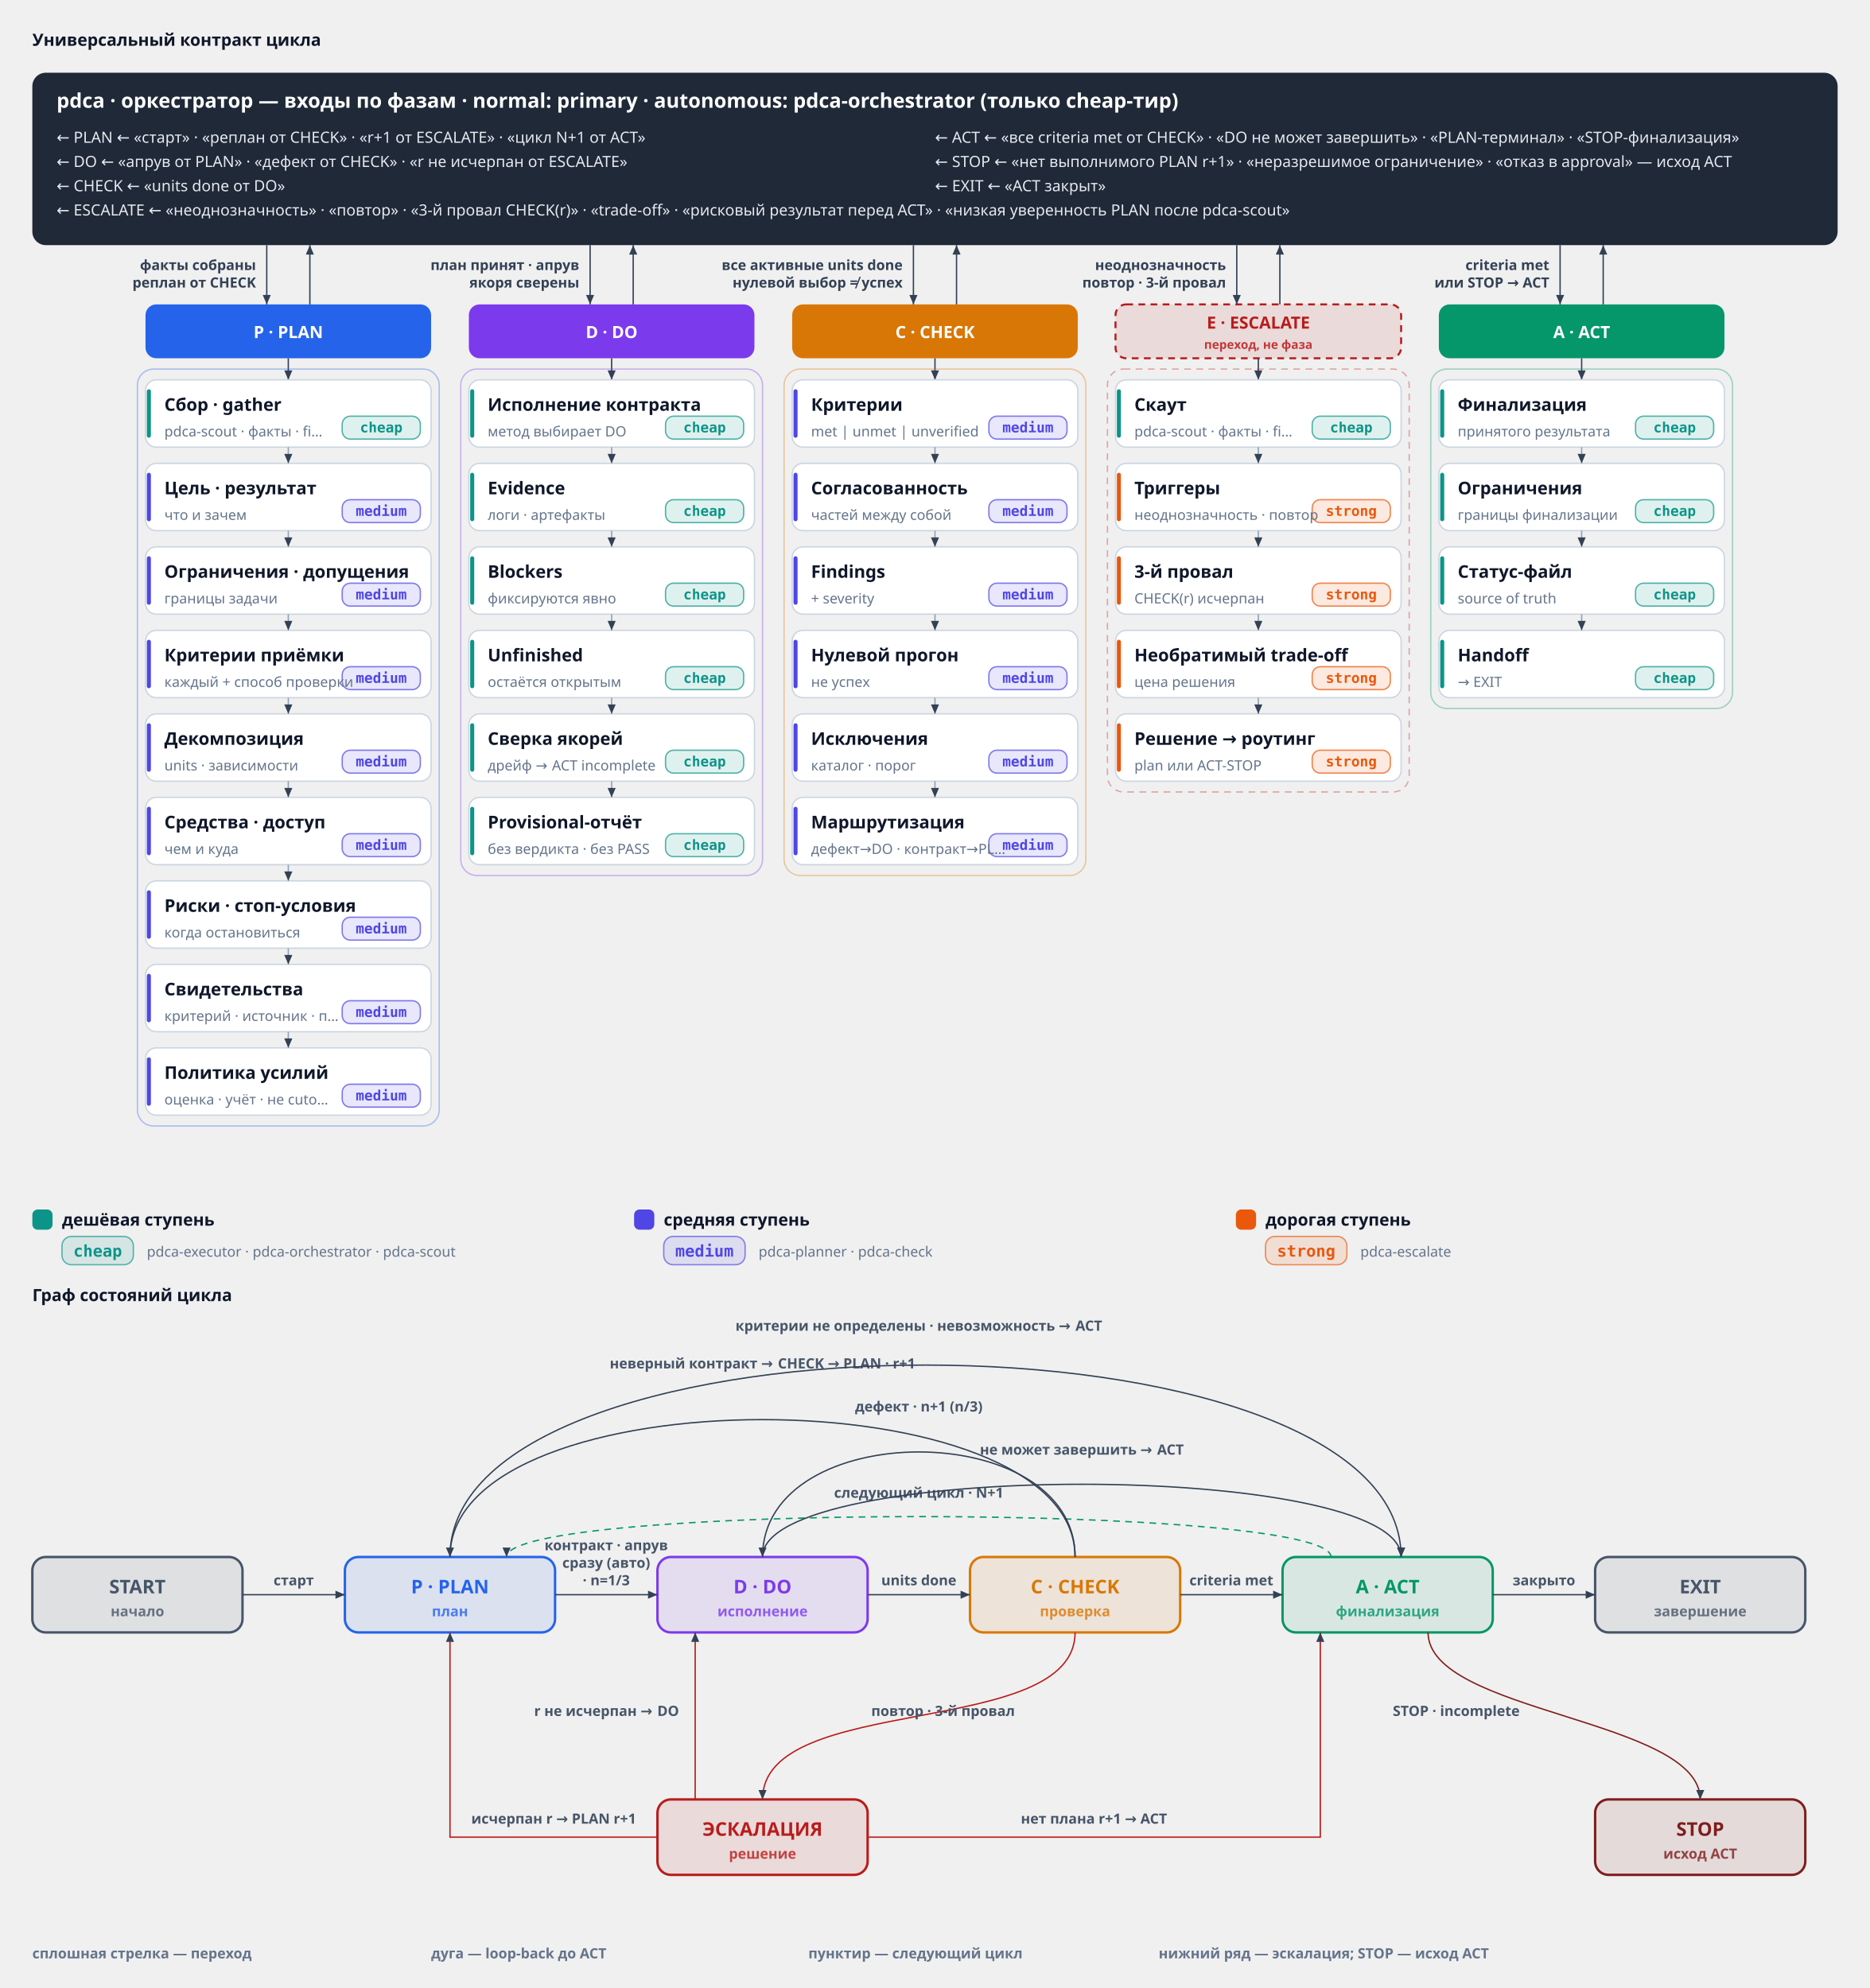
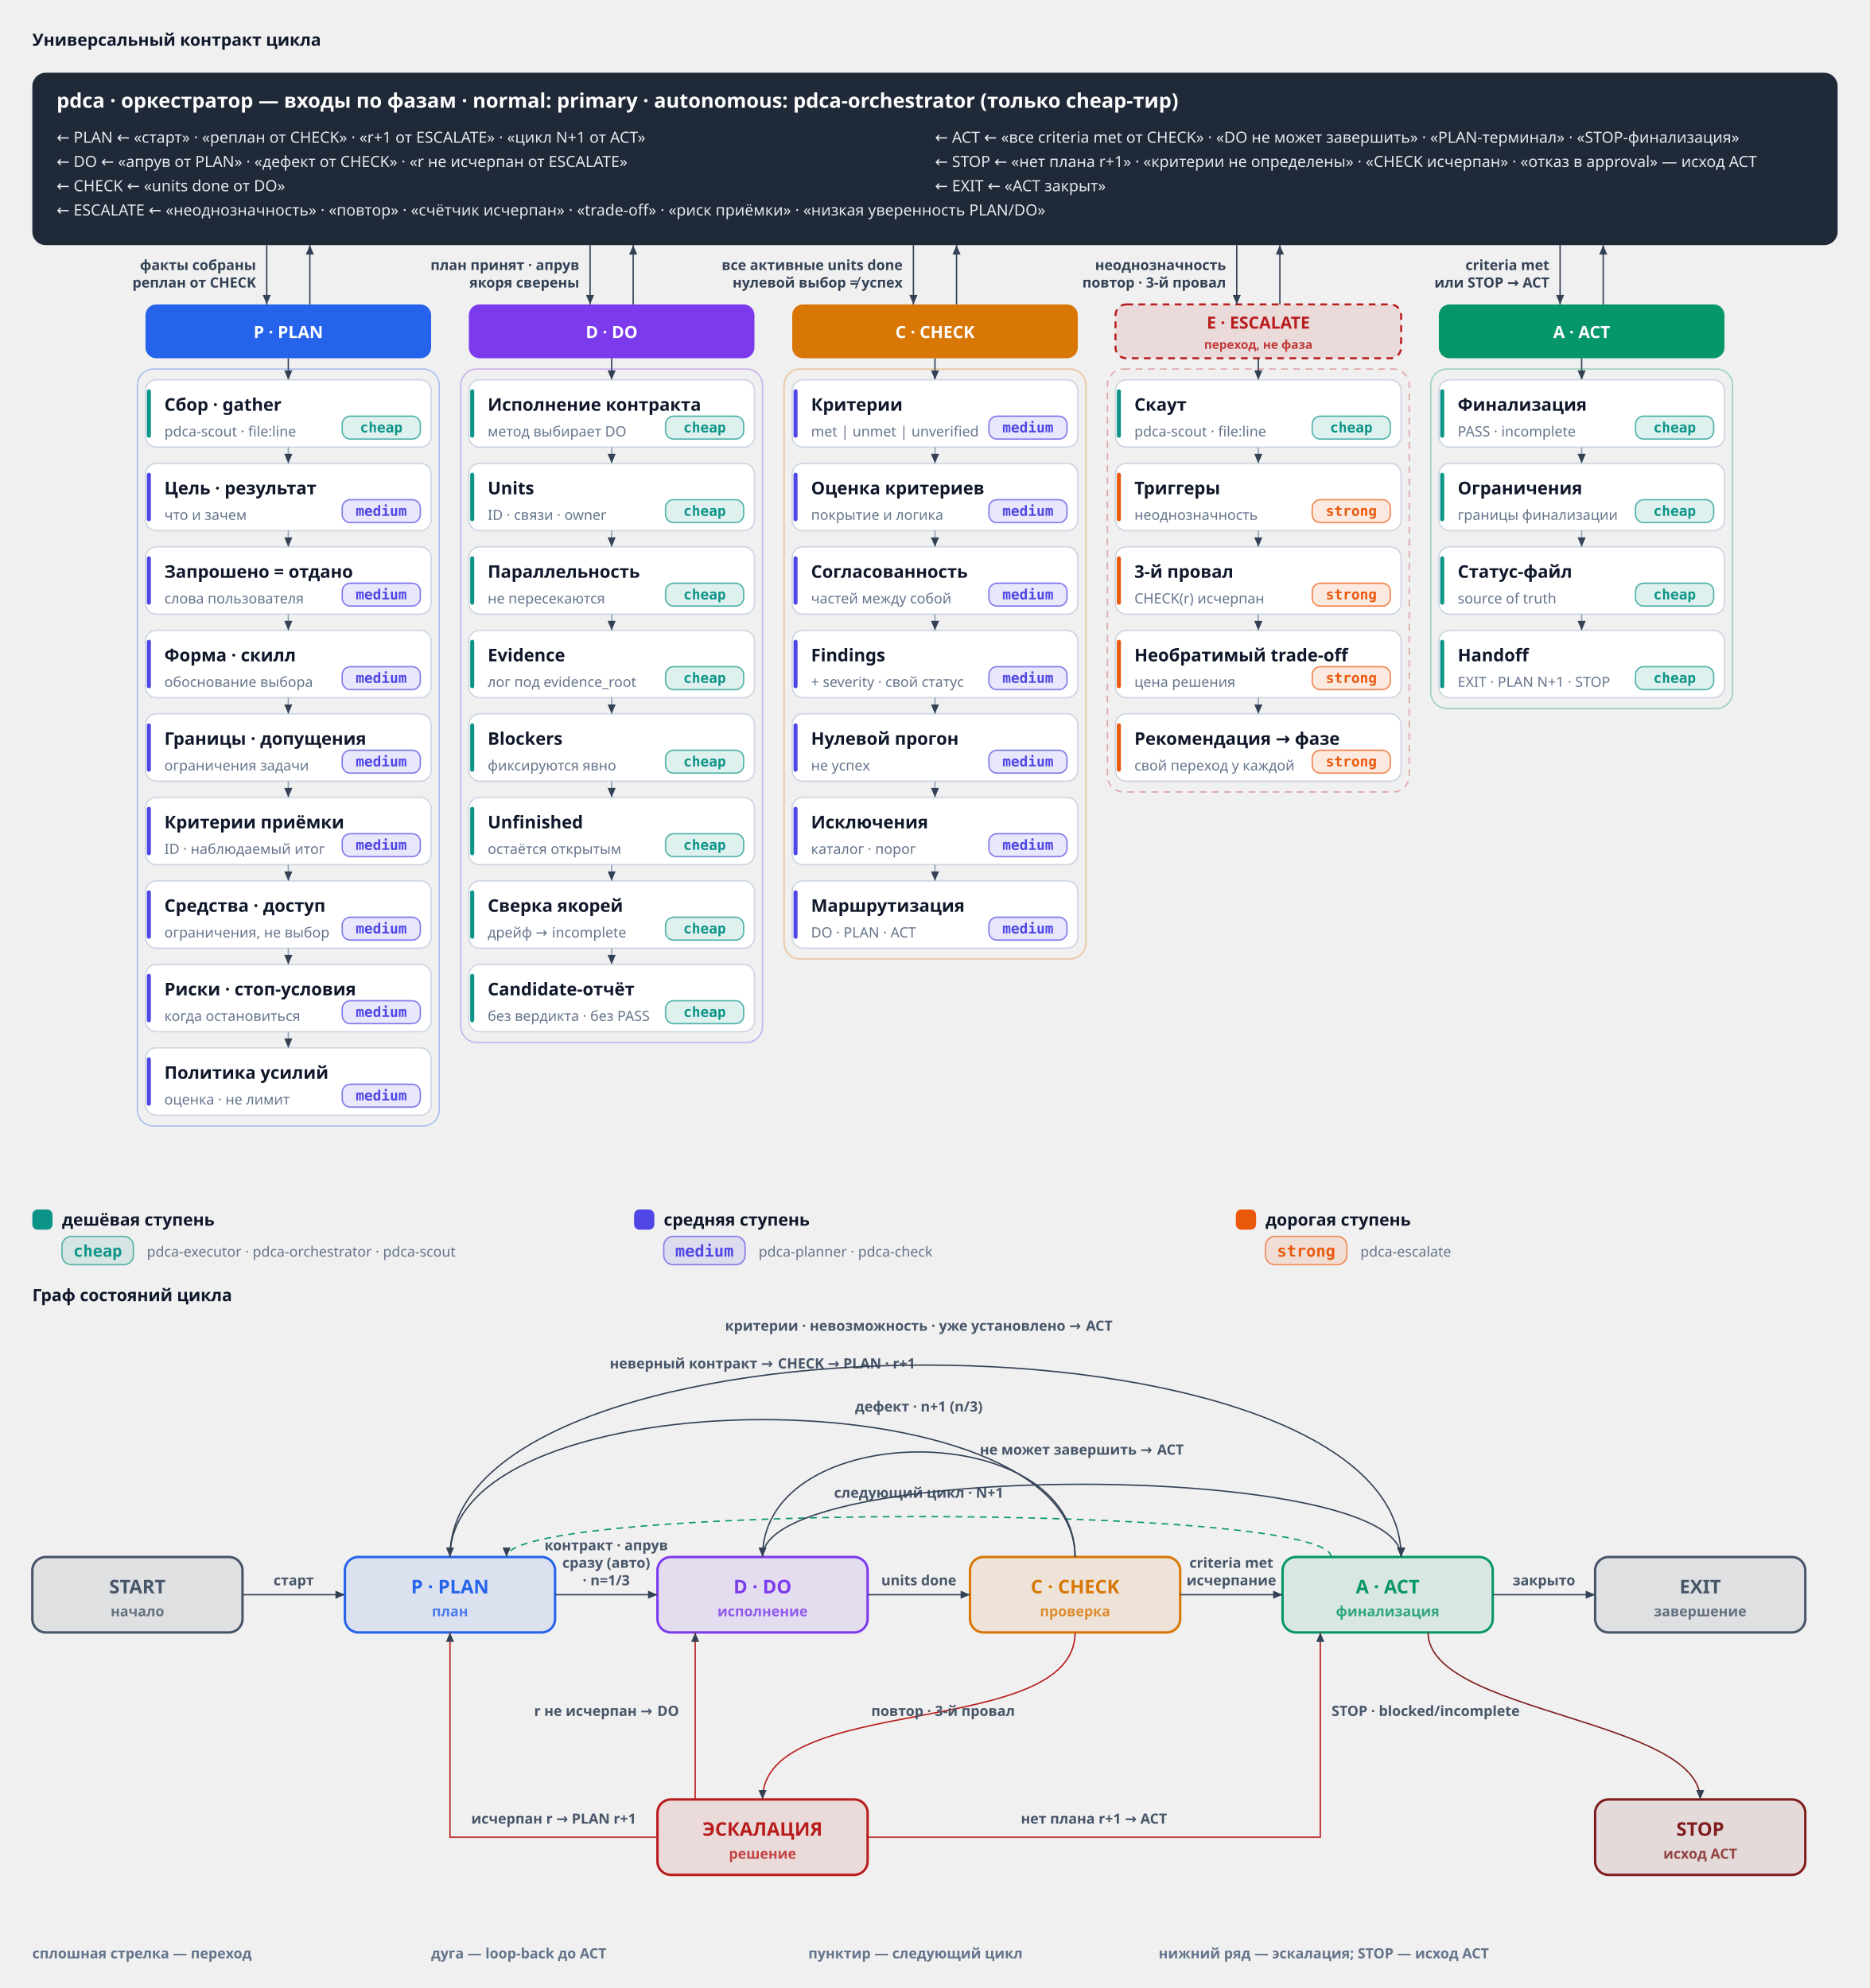
<svg xmlns="http://www.w3.org/2000/svg" viewBox="0 0 1388 1476" width="1388" height="1476" font-family="Segoe UI, system-ui, sans-serif" role="img">
  <defs>
    <marker id="arrow" markerWidth="9" markerHeight="9" refX="7" refY="3" orient="auto">
      <path d="M0,0 L7,3 L0,6 Z" fill="#334155" />
    </marker>
  </defs>
  <style>
.t{font-size:13px;font-weight:600;fill:#0f172a}
.s{font-size:10.5px;fill:#64748b}
.h{font-size:12.5px;font-weight:700;fill:#ffffff}
.h2{font-size:12.5px;font-weight:700}
.h3{font-size:9px;font-weight:600}
.g{font-size:10.5px;font-weight:600}
.band{fill:#1f2937}
.bt{fill:#ffffff;font-size:15px;font-weight:700}
.ol{fill:#e6e9ef;font-size:11.5px}
.lt{font-size:12.5px;font-weight:700;fill:#0f172a}
.ls{font-size:10.5px;fill:#64748b}
.lm{font-family:ui-monospace,Consolas,Menlo,monospace;font-size:12px;font-weight:700}
.bm{font-family:ui-monospace,Consolas,Menlo,monospace;font-size:10.5px;font-weight:700}
.st{font-size:14px;font-weight:700}
.ss{font-size:10.5px;font-weight:600}
</style>
  <text x="24" y="34" class="lt">Универсальный контракт цикла</text>
  <rect x="24" y="54" width="1340" height="128" rx="10" class="band" />
  <text x="42" y="80" class="bt">pdca · оркестратор — входы по фазам · normal: primary · autonomous: pdca-orchestrator (только cheap-тир)</text>
  <text x="42" y="106" class="ol">← PLAN ← «старт» · «реплан от CHECK» · «r+1 от ESCALATE» · «цикл N+1 от ACT»</text>
  <text x="42" y="124" class="ol">← DO ← «апрув от PLAN» · «дефект от CHECK» · «r не исчерпан от ESCALATE»</text>
  <text x="42" y="142" class="ol">← CHECK ← «units done от DO»</text>
-   <text x="42" y="160" class="ol">← ESCALATE ← «неоднозначность» · «повтор» · «3-й провал CHECK(r)» · «trade-off» · «рисковый результат перед ACT» · «низкая уверенность PLAN после pdca-scout»</text>
+   <text x="42" y="160" class="ol">← ESCALATE ← «неоднозначность» · «повтор» · «счётчик исчерпан» · «trade-off» · «риск приёмки» · «низкая уверенность PLAN/DO»</text>
  <text x="694.0" y="106" class="ol">← ACT ← «все criteria met от CHECK» · «DO не может завершить» · «PLAN-терминал» · «STOP-финализация»</text>
-   <text x="694.0" y="124" class="ol">← STOP ← «нет выполнимого PLAN r+1» · «неразрешимое ограничение» · «отказ в approval» — исход ACT</text>
+   <text x="694.0" y="124" class="ol">← STOP ← «нет плана r+1» · «критерии не определены» · «CHECK исчерпан» · «отказ в approval» — исход ACT</text>
  <text x="694.0" y="142" class="ol">← EXIT ← «ACT закрыт»</text>
  <rect x="108.0" y="226" width="212" height="40" rx="8" fill="#2563eb" />
  <text x="214.0" y="251.0" class="h" fill="#ffffff" text-anchor="middle">P · PLAN</text>
  <polyline points="214.0,266 214.0,282" fill="none" stroke="#334155" marker-end="url(#arrow)" />
  <rect x="108.0" y="282" width="212" height="50" rx="8" fill="#ffffff" stroke="#cbd5e1" stroke-width="1" />
  <rect x="109.0" y="289" width="3" height="36" rx="1.5" fill="#0d9488" />
  <rect x="254.0" y="309" width="58" height="17" rx="6" fill="#0d9488" fill-opacity="0.13" stroke="#0d9488" stroke-opacity="0.7" />
  <text x="283.0" y="321.0" class="bm" fill="#0d9488" text-anchor="middle">cheap</text>
  <text x="122.0" y="305" class="t">Сбор · gather</text>
-   <text x="122.0" y="324" class="s">pdca-scout · факты · fi…</text>
+   <text x="122.0" y="324" class="s">pdca-scout · file:line</text>
  <rect x="108.0" y="344" width="212" height="50" rx="8" fill="#ffffff" stroke="#cbd5e1" stroke-width="1" />
  <rect x="109.0" y="351" width="3" height="36" rx="1.5" fill="#4f46e5" />
  <rect x="254.0" y="371" width="58" height="17" rx="6" fill="#4f46e5" fill-opacity="0.13" stroke="#4f46e5" stroke-opacity="0.7" />
  <text x="283.0" y="383.0" class="bm" fill="#4f46e5" text-anchor="middle">medium</text>
  <text x="122.0" y="367" class="t">Цель · результат</text>
  <text x="122.0" y="386" class="s">что и зачем</text>
  <rect x="108.0" y="406" width="212" height="50" rx="8" fill="#ffffff" stroke="#cbd5e1" stroke-width="1" />
  <rect x="109.0" y="413" width="3" height="36" rx="1.5" fill="#4f46e5" />
  <rect x="254.0" y="433" width="58" height="17" rx="6" fill="#4f46e5" fill-opacity="0.13" stroke="#4f46e5" stroke-opacity="0.7" />
  <text x="283.0" y="445.0" class="bm" fill="#4f46e5" text-anchor="middle">medium</text>
-   <text x="122.0" y="429" class="t">Ограничения · допущения</text>
-   <text x="122.0" y="448" class="s">границы задачи</text>
+   <text x="122.0" y="429" class="t">Запрошено = отдано</text>
+   <text x="122.0" y="448" class="s">слова пользователя</text>
  <rect x="108.0" y="468" width="212" height="50" rx="8" fill="#ffffff" stroke="#cbd5e1" stroke-width="1" />
  <rect x="109.0" y="475" width="3" height="36" rx="1.5" fill="#4f46e5" />
  <rect x="254.0" y="495" width="58" height="17" rx="6" fill="#4f46e5" fill-opacity="0.13" stroke="#4f46e5" stroke-opacity="0.7" />
  <text x="283.0" y="507.0" class="bm" fill="#4f46e5" text-anchor="middle">medium</text>
-   <text x="122.0" y="491" class="t">Критерии приёмки</text>
-   <text x="122.0" y="510" class="s">каждый + способ проверки</text>
+   <text x="122.0" y="491" class="t">Форма · скилл</text>
+   <text x="122.0" y="510" class="s">обоснование выбора</text>
  <rect x="108.0" y="530" width="212" height="50" rx="8" fill="#ffffff" stroke="#cbd5e1" stroke-width="1" />
  <rect x="109.0" y="537" width="3" height="36" rx="1.5" fill="#4f46e5" />
  <rect x="254.0" y="557" width="58" height="17" rx="6" fill="#4f46e5" fill-opacity="0.13" stroke="#4f46e5" stroke-opacity="0.7" />
  <text x="283.0" y="569.0" class="bm" fill="#4f46e5" text-anchor="middle">medium</text>
-   <text x="122.0" y="553" class="t">Декомпозиция</text>
-   <text x="122.0" y="572" class="s">units · зависимости</text>
+   <text x="122.0" y="553" class="t">Границы · допущения</text>
+   <text x="122.0" y="572" class="s">ограничения задачи</text>
  <rect x="108.0" y="592" width="212" height="50" rx="8" fill="#ffffff" stroke="#cbd5e1" stroke-width="1" />
  <rect x="109.0" y="599" width="3" height="36" rx="1.5" fill="#4f46e5" />
  <rect x="254.0" y="619" width="58" height="17" rx="6" fill="#4f46e5" fill-opacity="0.13" stroke="#4f46e5" stroke-opacity="0.7" />
  <text x="283.0" y="631.0" class="bm" fill="#4f46e5" text-anchor="middle">medium</text>
-   <text x="122.0" y="615" class="t">Средства · доступ</text>
-   <text x="122.0" y="634" class="s">чем и куда</text>
+   <text x="122.0" y="615" class="t">Критерии приёмки</text>
+   <text x="122.0" y="634" class="s">ID · наблюдаемый итог</text>
  <rect x="108.0" y="654" width="212" height="50" rx="8" fill="#ffffff" stroke="#cbd5e1" stroke-width="1" />
  <rect x="109.0" y="661" width="3" height="36" rx="1.5" fill="#4f46e5" />
  <rect x="254.0" y="681" width="58" height="17" rx="6" fill="#4f46e5" fill-opacity="0.13" stroke="#4f46e5" stroke-opacity="0.7" />
  <text x="283.0" y="693.0" class="bm" fill="#4f46e5" text-anchor="middle">medium</text>
-   <text x="122.0" y="677" class="t">Риски · стоп-условия</text>
-   <text x="122.0" y="696" class="s">когда остановиться</text>
+   <text x="122.0" y="677" class="t">Средства · доступ</text>
+   <text x="122.0" y="696" class="s">ограничения, не выбор</text>
  <rect x="108.0" y="716" width="212" height="50" rx="8" fill="#ffffff" stroke="#cbd5e1" stroke-width="1" />
  <rect x="109.0" y="723" width="3" height="36" rx="1.5" fill="#4f46e5" />
  <rect x="254.0" y="743" width="58" height="17" rx="6" fill="#4f46e5" fill-opacity="0.13" stroke="#4f46e5" stroke-opacity="0.7" />
  <text x="283.0" y="755.0" class="bm" fill="#4f46e5" text-anchor="middle">medium</text>
-   <text x="122.0" y="739" class="t">Свидетельства</text>
-   <text x="122.0" y="758" class="s">критерий · источник · п…</text>
+   <text x="122.0" y="739" class="t">Риски · стоп-условия</text>
+   <text x="122.0" y="758" class="s">когда остановиться</text>
  <rect x="108.0" y="778" width="212" height="50" rx="8" fill="#ffffff" stroke="#cbd5e1" stroke-width="1" />
  <rect x="109.0" y="785" width="3" height="36" rx="1.5" fill="#4f46e5" />
  <rect x="254.0" y="805" width="58" height="17" rx="6" fill="#4f46e5" fill-opacity="0.13" stroke="#4f46e5" stroke-opacity="0.7" />
  <text x="283.0" y="817.0" class="bm" fill="#4f46e5" text-anchor="middle">medium</text>
  <text x="122.0" y="801" class="t">Политика усилий</text>
-   <text x="122.0" y="820" class="s">оценка · учёт · не cuto…</text>
+   <text x="122.0" y="820" class="s">оценка · не лимит</text>
  <polyline points="214.0,332 214.0,344" fill="none" stroke="#94a3b8" marker-end="url(#arrow)" />
  <polyline points="214.0,394 214.0,406" fill="none" stroke="#94a3b8" marker-end="url(#arrow)" />
  <polyline points="214.0,456 214.0,468" fill="none" stroke="#94a3b8" marker-end="url(#arrow)" />
  <polyline points="214.0,518 214.0,530" fill="none" stroke="#94a3b8" marker-end="url(#arrow)" />
  <polyline points="214.0,580 214.0,592" fill="none" stroke="#94a3b8" marker-end="url(#arrow)" />
  <polyline points="214.0,642 214.0,654" fill="none" stroke="#94a3b8" marker-end="url(#arrow)" />
  <polyline points="214.0,704 214.0,716" fill="none" stroke="#94a3b8" marker-end="url(#arrow)" />
  <polyline points="214.0,766 214.0,778" fill="none" stroke="#94a3b8" marker-end="url(#arrow)" />
  <rect x="102.0" y="274" width="224" height="562" rx="12" fill="none" stroke="#2563eb" stroke-opacity="0.35" stroke-width="1" />
  <rect x="348.0" y="226" width="212" height="40" rx="8" fill="#7c3aed" />
  <text x="454.0" y="251.0" class="h" fill="#ffffff" text-anchor="middle">D · DO</text>
  <polyline points="454.0,266 454.0,282" fill="none" stroke="#334155" marker-end="url(#arrow)" />
  <rect x="348.0" y="282" width="212" height="50" rx="8" fill="#ffffff" stroke="#cbd5e1" stroke-width="1" />
  <rect x="349.0" y="289" width="3" height="36" rx="1.5" fill="#0d9488" />
  <rect x="494.0" y="309" width="58" height="17" rx="6" fill="#0d9488" fill-opacity="0.13" stroke="#0d9488" stroke-opacity="0.7" />
  <text x="523.0" y="321.0" class="bm" fill="#0d9488" text-anchor="middle">cheap</text>
  <text x="362.0" y="305" class="t">Исполнение контракта</text>
  <text x="362.0" y="324" class="s">метод выбирает DO</text>
  <rect x="348.0" y="344" width="212" height="50" rx="8" fill="#ffffff" stroke="#cbd5e1" stroke-width="1" />
  <rect x="349.0" y="351" width="3" height="36" rx="1.5" fill="#0d9488" />
  <rect x="494.0" y="371" width="58" height="17" rx="6" fill="#0d9488" fill-opacity="0.13" stroke="#0d9488" stroke-opacity="0.7" />
  <text x="523.0" y="383.0" class="bm" fill="#0d9488" text-anchor="middle">cheap</text>
-   <text x="362.0" y="367" class="t">Evidence</text>
-   <text x="362.0" y="386" class="s">логи · артефакты</text>
+   <text x="362.0" y="367" class="t">Units</text>
+   <text x="362.0" y="386" class="s">ID · связи · owner</text>
  <rect x="348.0" y="406" width="212" height="50" rx="8" fill="#ffffff" stroke="#cbd5e1" stroke-width="1" />
  <rect x="349.0" y="413" width="3" height="36" rx="1.5" fill="#0d9488" />
  <rect x="494.0" y="433" width="58" height="17" rx="6" fill="#0d9488" fill-opacity="0.13" stroke="#0d9488" stroke-opacity="0.7" />
  <text x="523.0" y="445.0" class="bm" fill="#0d9488" text-anchor="middle">cheap</text>
-   <text x="362.0" y="429" class="t">Blockers</text>
-   <text x="362.0" y="448" class="s">фиксируются явно</text>
+   <text x="362.0" y="429" class="t">Параллельность</text>
+   <text x="362.0" y="448" class="s">не пересекаются</text>
  <rect x="348.0" y="468" width="212" height="50" rx="8" fill="#ffffff" stroke="#cbd5e1" stroke-width="1" />
  <rect x="349.0" y="475" width="3" height="36" rx="1.5" fill="#0d9488" />
  <rect x="494.0" y="495" width="58" height="17" rx="6" fill="#0d9488" fill-opacity="0.13" stroke="#0d9488" stroke-opacity="0.7" />
  <text x="523.0" y="507.0" class="bm" fill="#0d9488" text-anchor="middle">cheap</text>
-   <text x="362.0" y="491" class="t">Unfinished</text>
-   <text x="362.0" y="510" class="s">остаётся открытым</text>
+   <text x="362.0" y="491" class="t">Evidence</text>
+   <text x="362.0" y="510" class="s">лог под evidence_root</text>
  <rect x="348.0" y="530" width="212" height="50" rx="8" fill="#ffffff" stroke="#cbd5e1" stroke-width="1" />
  <rect x="349.0" y="537" width="3" height="36" rx="1.5" fill="#0d9488" />
  <rect x="494.0" y="557" width="58" height="17" rx="6" fill="#0d9488" fill-opacity="0.13" stroke="#0d9488" stroke-opacity="0.7" />
  <text x="523.0" y="569.0" class="bm" fill="#0d9488" text-anchor="middle">cheap</text>
-   <text x="362.0" y="553" class="t">Сверка якорей</text>
-   <text x="362.0" y="572" class="s">дрейф → ACT incomplete</text>
+   <text x="362.0" y="553" class="t">Blockers</text>
+   <text x="362.0" y="572" class="s">фиксируются явно</text>
  <rect x="348.0" y="592" width="212" height="50" rx="8" fill="#ffffff" stroke="#cbd5e1" stroke-width="1" />
  <rect x="349.0" y="599" width="3" height="36" rx="1.5" fill="#0d9488" />
  <rect x="494.0" y="619" width="58" height="17" rx="6" fill="#0d9488" fill-opacity="0.13" stroke="#0d9488" stroke-opacity="0.7" />
  <text x="523.0" y="631.0" class="bm" fill="#0d9488" text-anchor="middle">cheap</text>
-   <text x="362.0" y="615" class="t">Provisional-отчёт</text>
-   <text x="362.0" y="634" class="s">без вердикта · без PASS</text>
+   <text x="362.0" y="615" class="t">Unfinished</text>
+   <text x="362.0" y="634" class="s">остаётся открытым</text>
+   <rect x="348.0" y="654" width="212" height="50" rx="8" fill="#ffffff" stroke="#cbd5e1" stroke-width="1" />
+   <rect x="349.0" y="661" width="3" height="36" rx="1.5" fill="#0d9488" />
+   <rect x="494.0" y="681" width="58" height="17" rx="6" fill="#0d9488" fill-opacity="0.13" stroke="#0d9488" stroke-opacity="0.7" />
+   <text x="523.0" y="693.0" class="bm" fill="#0d9488" text-anchor="middle">cheap</text>
+   <text x="362.0" y="677" class="t">Сверка якорей</text>
+   <text x="362.0" y="696" class="s">дрейф → incomplete</text>
+   <rect x="348.0" y="716" width="212" height="50" rx="8" fill="#ffffff" stroke="#cbd5e1" stroke-width="1" />
+   <rect x="349.0" y="723" width="3" height="36" rx="1.5" fill="#0d9488" />
+   <rect x="494.0" y="743" width="58" height="17" rx="6" fill="#0d9488" fill-opacity="0.13" stroke="#0d9488" stroke-opacity="0.7" />
+   <text x="523.0" y="755.0" class="bm" fill="#0d9488" text-anchor="middle">cheap</text>
+   <text x="362.0" y="739" class="t">Candidate-отчёт</text>
+   <text x="362.0" y="758" class="s">без вердикта · без PASS</text>
  <polyline points="454.0,332 454.0,344" fill="none" stroke="#94a3b8" marker-end="url(#arrow)" />
  <polyline points="454.0,394 454.0,406" fill="none" stroke="#94a3b8" marker-end="url(#arrow)" />
  <polyline points="454.0,456 454.0,468" fill="none" stroke="#94a3b8" marker-end="url(#arrow)" />
  <polyline points="454.0,518 454.0,530" fill="none" stroke="#94a3b8" marker-end="url(#arrow)" />
  <polyline points="454.0,580 454.0,592" fill="none" stroke="#94a3b8" marker-end="url(#arrow)" />
-   <rect x="342.0" y="274" width="224" height="376" rx="12" fill="none" stroke="#7c3aed" stroke-opacity="0.35" stroke-width="1" />
+   <polyline points="454.0,642 454.0,654" fill="none" stroke="#94a3b8" marker-end="url(#arrow)" />
+   <polyline points="454.0,704 454.0,716" fill="none" stroke="#94a3b8" marker-end="url(#arrow)" />
+   <rect x="342.0" y="274" width="224" height="500" rx="12" fill="none" stroke="#7c3aed" stroke-opacity="0.35" stroke-width="1" />
  <rect x="588.0" y="226" width="212" height="40" rx="8" fill="#d97706" />
  <text x="694.0" y="251.0" class="h" fill="#ffffff" text-anchor="middle">C · CHECK</text>
  <polyline points="694.0,266 694.0,282" fill="none" stroke="#334155" marker-end="url(#arrow)" />
  <rect x="588.0" y="282" width="212" height="50" rx="8" fill="#ffffff" stroke="#cbd5e1" stroke-width="1" />
  <rect x="589.0" y="289" width="3" height="36" rx="1.5" fill="#4f46e5" />
  <rect x="734.0" y="309" width="58" height="17" rx="6" fill="#4f46e5" fill-opacity="0.13" stroke="#4f46e5" stroke-opacity="0.7" />
  <text x="763.0" y="321.0" class="bm" fill="#4f46e5" text-anchor="middle">medium</text>
  <text x="602.0" y="305" class="t">Критерии</text>
  <text x="602.0" y="324" class="s">met | unmet | unverified</text>
  <rect x="588.0" y="344" width="212" height="50" rx="8" fill="#ffffff" stroke="#cbd5e1" stroke-width="1" />
  <rect x="589.0" y="351" width="3" height="36" rx="1.5" fill="#4f46e5" />
  <rect x="734.0" y="371" width="58" height="17" rx="6" fill="#4f46e5" fill-opacity="0.13" stroke="#4f46e5" stroke-opacity="0.7" />
  <text x="763.0" y="383.0" class="bm" fill="#4f46e5" text-anchor="middle">medium</text>
-   <text x="602.0" y="367" class="t">Согласованность</text>
-   <text x="602.0" y="386" class="s">частей между собой</text>
+   <text x="602.0" y="367" class="t">Оценка критериев</text>
+   <text x="602.0" y="386" class="s">покрытие и логика</text>
  <rect x="588.0" y="406" width="212" height="50" rx="8" fill="#ffffff" stroke="#cbd5e1" stroke-width="1" />
  <rect x="589.0" y="413" width="3" height="36" rx="1.5" fill="#4f46e5" />
  <rect x="734.0" y="433" width="58" height="17" rx="6" fill="#4f46e5" fill-opacity="0.13" stroke="#4f46e5" stroke-opacity="0.7" />
  <text x="763.0" y="445.0" class="bm" fill="#4f46e5" text-anchor="middle">medium</text>
-   <text x="602.0" y="429" class="t">Findings</text>
-   <text x="602.0" y="448" class="s">+ severity</text>
+   <text x="602.0" y="429" class="t">Согласованность</text>
+   <text x="602.0" y="448" class="s">частей между собой</text>
  <rect x="588.0" y="468" width="212" height="50" rx="8" fill="#ffffff" stroke="#cbd5e1" stroke-width="1" />
  <rect x="589.0" y="475" width="3" height="36" rx="1.5" fill="#4f46e5" />
  <rect x="734.0" y="495" width="58" height="17" rx="6" fill="#4f46e5" fill-opacity="0.13" stroke="#4f46e5" stroke-opacity="0.7" />
  <text x="763.0" y="507.0" class="bm" fill="#4f46e5" text-anchor="middle">medium</text>
-   <text x="602.0" y="491" class="t">Нулевой прогон</text>
-   <text x="602.0" y="510" class="s">не успех</text>
+   <text x="602.0" y="491" class="t">Findings</text>
+   <text x="602.0" y="510" class="s">+ severity · свой статус</text>
  <rect x="588.0" y="530" width="212" height="50" rx="8" fill="#ffffff" stroke="#cbd5e1" stroke-width="1" />
  <rect x="589.0" y="537" width="3" height="36" rx="1.5" fill="#4f46e5" />
  <rect x="734.0" y="557" width="58" height="17" rx="6" fill="#4f46e5" fill-opacity="0.13" stroke="#4f46e5" stroke-opacity="0.7" />
  <text x="763.0" y="569.0" class="bm" fill="#4f46e5" text-anchor="middle">medium</text>
-   <text x="602.0" y="553" class="t">Исключения</text>
-   <text x="602.0" y="572" class="s">каталог · порог</text>
+   <text x="602.0" y="553" class="t">Нулевой прогон</text>
+   <text x="602.0" y="572" class="s">не успех</text>
  <rect x="588.0" y="592" width="212" height="50" rx="8" fill="#ffffff" stroke="#cbd5e1" stroke-width="1" />
  <rect x="589.0" y="599" width="3" height="36" rx="1.5" fill="#4f46e5" />
  <rect x="734.0" y="619" width="58" height="17" rx="6" fill="#4f46e5" fill-opacity="0.13" stroke="#4f46e5" stroke-opacity="0.7" />
  <text x="763.0" y="631.0" class="bm" fill="#4f46e5" text-anchor="middle">medium</text>
-   <text x="602.0" y="615" class="t">Маршрутизация</text>
-   <text x="602.0" y="634" class="s">дефект→DO · контракт→PL…</text>
+   <text x="602.0" y="615" class="t">Исключения</text>
+   <text x="602.0" y="634" class="s">каталог · порог</text>
+   <rect x="588.0" y="654" width="212" height="50" rx="8" fill="#ffffff" stroke="#cbd5e1" stroke-width="1" />
+   <rect x="589.0" y="661" width="3" height="36" rx="1.5" fill="#4f46e5" />
+   <rect x="734.0" y="681" width="58" height="17" rx="6" fill="#4f46e5" fill-opacity="0.13" stroke="#4f46e5" stroke-opacity="0.7" />
+   <text x="763.0" y="693.0" class="bm" fill="#4f46e5" text-anchor="middle">medium</text>
+   <text x="602.0" y="677" class="t">Маршрутизация</text>
+   <text x="602.0" y="696" class="s">DO · PLAN · ACT</text>
  <polyline points="694.0,332 694.0,344" fill="none" stroke="#94a3b8" marker-end="url(#arrow)" />
  <polyline points="694.0,394 694.0,406" fill="none" stroke="#94a3b8" marker-end="url(#arrow)" />
  <polyline points="694.0,456 694.0,468" fill="none" stroke="#94a3b8" marker-end="url(#arrow)" />
  <polyline points="694.0,518 694.0,530" fill="none" stroke="#94a3b8" marker-end="url(#arrow)" />
  <polyline points="694.0,580 694.0,592" fill="none" stroke="#94a3b8" marker-end="url(#arrow)" />
-   <rect x="582.0" y="274" width="224" height="376" rx="12" fill="none" stroke="#d97706" stroke-opacity="0.35" stroke-width="1" />
+   <polyline points="694.0,642 694.0,654" fill="none" stroke="#94a3b8" marker-end="url(#arrow)" />
+   <rect x="582.0" y="274" width="224" height="438" rx="12" fill="none" stroke="#d97706" stroke-opacity="0.35" stroke-width="1" />
  <rect x="828.0" y="226" width="212" height="40" rx="8" fill="#b91c1c" fill-opacity="0.10" stroke="#b91c1c" stroke-width="1.5" stroke-dasharray="5,4" />
  <text x="934.0" y="244.0" class="h2" fill="#b91c1c" text-anchor="middle">E · ESCALATE</text>
  <text x="934.0" y="259.0" class="h3" fill="#b91c1c" opacity="0.85" text-anchor="middle">переход, не фаза</text>
  <polyline points="934.0,266 934.0,282" fill="none" stroke="#334155" marker-end="url(#arrow)" />
  <rect x="828.0" y="282" width="212" height="50" rx="8" fill="#ffffff" stroke="#cbd5e1" stroke-width="1" />
  <rect x="829.0" y="289" width="3" height="36" rx="1.5" fill="#0d9488" />
  <rect x="974.0" y="309" width="58" height="17" rx="6" fill="#0d9488" fill-opacity="0.13" stroke="#0d9488" stroke-opacity="0.7" />
  <text x="1003.0" y="321.0" class="bm" fill="#0d9488" text-anchor="middle">cheap</text>
  <text x="842.0" y="305" class="t">Скаут</text>
-   <text x="842.0" y="324" class="s">pdca-scout · факты · fi…</text>
+   <text x="842.0" y="324" class="s">pdca-scout · file:line</text>
  <rect x="828.0" y="344" width="212" height="50" rx="8" fill="#ffffff" stroke="#cbd5e1" stroke-width="1" />
  <rect x="829.0" y="351" width="3" height="36" rx="1.5" fill="#ea580c" />
  <rect x="974.0" y="371" width="58" height="17" rx="6" fill="#ea580c" fill-opacity="0.13" stroke="#ea580c" stroke-opacity="0.7" />
  <text x="1003.0" y="383.0" class="bm" fill="#ea580c" text-anchor="middle">strong</text>
  <text x="842.0" y="367" class="t">Триггеры</text>
-   <text x="842.0" y="386" class="s">неоднозначность · повтор</text>
+   <text x="842.0" y="386" class="s">неоднозначность</text>
  <rect x="828.0" y="406" width="212" height="50" rx="8" fill="#ffffff" stroke="#cbd5e1" stroke-width="1" />
  <rect x="829.0" y="413" width="3" height="36" rx="1.5" fill="#ea580c" />
  <rect x="974.0" y="433" width="58" height="17" rx="6" fill="#ea580c" fill-opacity="0.13" stroke="#ea580c" stroke-opacity="0.7" />
  <text x="1003.0" y="445.0" class="bm" fill="#ea580c" text-anchor="middle">strong</text>
  <text x="842.0" y="429" class="t">3-й провал</text>
  <text x="842.0" y="448" class="s">CHECK(r) исчерпан</text>
  <rect x="828.0" y="468" width="212" height="50" rx="8" fill="#ffffff" stroke="#cbd5e1" stroke-width="1" />
  <rect x="829.0" y="475" width="3" height="36" rx="1.5" fill="#ea580c" />
  <rect x="974.0" y="495" width="58" height="17" rx="6" fill="#ea580c" fill-opacity="0.13" stroke="#ea580c" stroke-opacity="0.7" />
  <text x="1003.0" y="507.0" class="bm" fill="#ea580c" text-anchor="middle">strong</text>
  <text x="842.0" y="491" class="t">Необратимый trade-off</text>
  <text x="842.0" y="510" class="s">цена решения</text>
  <rect x="828.0" y="530" width="212" height="50" rx="8" fill="#ffffff" stroke="#cbd5e1" stroke-width="1" />
  <rect x="829.0" y="537" width="3" height="36" rx="1.5" fill="#ea580c" />
  <rect x="974.0" y="557" width="58" height="17" rx="6" fill="#ea580c" fill-opacity="0.13" stroke="#ea580c" stroke-opacity="0.7" />
  <text x="1003.0" y="569.0" class="bm" fill="#ea580c" text-anchor="middle">strong</text>
-   <text x="842.0" y="553" class="t">Решение → роутинг</text>
-   <text x="842.0" y="572" class="s">plan или ACT-STOP</text>
+   <text x="842.0" y="553" class="t">Рекомендация → фазе</text>
+   <text x="842.0" y="572" class="s">свой переход у каждой</text>
  <polyline points="934.0,332 934.0,344" fill="none" stroke="#94a3b8" marker-end="url(#arrow)" />
  <polyline points="934.0,394 934.0,406" fill="none" stroke="#94a3b8" marker-end="url(#arrow)" />
  <polyline points="934.0,456 934.0,468" fill="none" stroke="#94a3b8" marker-end="url(#arrow)" />
  <polyline points="934.0,518 934.0,530" fill="none" stroke="#94a3b8" marker-end="url(#arrow)" />
  <rect x="822.0" y="274" width="224" height="314" rx="12" fill="none" stroke="#b91c1c" stroke-opacity="0.35" stroke-width="1" stroke-dasharray="5,4" />
  <rect x="1068.0" y="226" width="212" height="40" rx="8" fill="#059669" />
  <text x="1174.0" y="251.0" class="h" fill="#ffffff" text-anchor="middle">A · ACT</text>
  <polyline points="1174.0,266 1174.0,282" fill="none" stroke="#334155" marker-end="url(#arrow)" />
  <rect x="1068.0" y="282" width="212" height="50" rx="8" fill="#ffffff" stroke="#cbd5e1" stroke-width="1" />
  <rect x="1069.0" y="289" width="3" height="36" rx="1.5" fill="#0d9488" />
  <rect x="1214.0" y="309" width="58" height="17" rx="6" fill="#0d9488" fill-opacity="0.13" stroke="#0d9488" stroke-opacity="0.7" />
  <text x="1243.0" y="321.0" class="bm" fill="#0d9488" text-anchor="middle">cheap</text>
  <text x="1082.0" y="305" class="t">Финализация</text>
-   <text x="1082.0" y="324" class="s">принятого результата</text>
+   <text x="1082.0" y="324" class="s">PASS · incomplete</text>
  <rect x="1068.0" y="344" width="212" height="50" rx="8" fill="#ffffff" stroke="#cbd5e1" stroke-width="1" />
  <rect x="1069.0" y="351" width="3" height="36" rx="1.5" fill="#0d9488" />
  <rect x="1214.0" y="371" width="58" height="17" rx="6" fill="#0d9488" fill-opacity="0.13" stroke="#0d9488" stroke-opacity="0.7" />
  <text x="1243.0" y="383.0" class="bm" fill="#0d9488" text-anchor="middle">cheap</text>
  <text x="1082.0" y="367" class="t">Ограничения</text>
  <text x="1082.0" y="386" class="s">границы финализации</text>
  <rect x="1068.0" y="406" width="212" height="50" rx="8" fill="#ffffff" stroke="#cbd5e1" stroke-width="1" />
  <rect x="1069.0" y="413" width="3" height="36" rx="1.5" fill="#0d9488" />
  <rect x="1214.0" y="433" width="58" height="17" rx="6" fill="#0d9488" fill-opacity="0.13" stroke="#0d9488" stroke-opacity="0.7" />
  <text x="1243.0" y="445.0" class="bm" fill="#0d9488" text-anchor="middle">cheap</text>
  <text x="1082.0" y="429" class="t">Статус-файл</text>
  <text x="1082.0" y="448" class="s">source of truth</text>
  <rect x="1068.0" y="468" width="212" height="50" rx="8" fill="#ffffff" stroke="#cbd5e1" stroke-width="1" />
  <rect x="1069.0" y="475" width="3" height="36" rx="1.5" fill="#0d9488" />
  <rect x="1214.0" y="495" width="58" height="17" rx="6" fill="#0d9488" fill-opacity="0.13" stroke="#0d9488" stroke-opacity="0.7" />
  <text x="1243.0" y="507.0" class="bm" fill="#0d9488" text-anchor="middle">cheap</text>
  <text x="1082.0" y="491" class="t">Handoff</text>
-   <text x="1082.0" y="510" class="s">→ EXIT</text>
+   <text x="1082.0" y="510" class="s">EXIT · PLAN N+1 · STOP</text>
  <polyline points="1174.0,332 1174.0,344" fill="none" stroke="#94a3b8" marker-end="url(#arrow)" />
  <polyline points="1174.0,394 1174.0,406" fill="none" stroke="#94a3b8" marker-end="url(#arrow)" />
  <polyline points="1174.0,456 1174.0,468" fill="none" stroke="#94a3b8" marker-end="url(#arrow)" />
  <rect x="1062.0" y="274" width="224" height="252" rx="12" fill="none" stroke="#059669" stroke-opacity="0.35" stroke-width="1" />
  <polyline points="198.0,182 198.0,226" fill="none" stroke="#334155" data-edge-id="dispatch_p" marker-end="url(#arrow)" />
  <text x="190.0" y="200.5" class="g" fill="#334155" text-anchor="end">факты собраны</text>
  <text x="190.0" y="213.5" class="g" fill="#334155" text-anchor="end">реплан от CHECK</text>
  <polyline points="230.0,226 230.0,182" fill="none" stroke="#334155" data-edge-id="return_p" marker-end="url(#arrow)" />
  <polyline points="438.0,182 438.0,226" fill="none" stroke="#334155" data-edge-id="dispatch_d" marker-end="url(#arrow)" />
  <text x="430.0" y="200.5" class="g" fill="#334155" text-anchor="end">план принят · апрув</text>
  <text x="430.0" y="213.5" class="g" fill="#334155" text-anchor="end">якоря сверены</text>
  <polyline points="470.0,226 470.0,182" fill="none" stroke="#334155" data-edge-id="return_d" marker-end="url(#arrow)" />
  <polyline points="678.0,182 678.0,226" fill="none" stroke="#334155" data-edge-id="dispatch_c" marker-end="url(#arrow)" />
  <text x="670.0" y="200.5" class="g" fill="#334155" text-anchor="end">все активные units done</text>
  <text x="670.0" y="213.5" class="g" fill="#334155" text-anchor="end">нулевой выбор ≠ успех</text>
  <polyline points="710.0,226 710.0,182" fill="none" stroke="#334155" data-edge-id="return_c" marker-end="url(#arrow)" />
  <polyline points="918.0,182 918.0,226" fill="none" stroke="#334155" data-edge-id="dispatch_e" marker-end="url(#arrow)" />
  <text x="910.0" y="200.5" class="g" fill="#334155" text-anchor="end">неоднозначность</text>
  <text x="910.0" y="213.5" class="g" fill="#334155" text-anchor="end">повтор · 3-й провал</text>
  <polyline points="950.0,226 950.0,182" fill="none" stroke="#334155" data-edge-id="return_e" marker-end="url(#arrow)" />
  <polyline points="1158.0,182 1158.0,226" fill="none" stroke="#334155" data-edge-id="dispatch_a" marker-end="url(#arrow)" />
  <text x="1150.0" y="200.5" class="g" fill="#334155" text-anchor="end">criteria met</text>
  <text x="1150.0" y="213.5" class="g" fill="#334155" text-anchor="end">или STOP → ACT</text>
  <polyline points="1190.0,226 1190.0,182" fill="none" stroke="#334155" data-edge-id="return_a" marker-end="url(#arrow)" />
  <rect x="24.0" y="898" width="15" height="15" rx="4" fill="#0d9488" />
  <text x="46.0" y="910" class="lt">дешёвая ступень</text>
  <rect x="46.0" y="918" width="53.0" height="21" rx="7" fill="#0d9488" fill-opacity="0.12" stroke="#0d9488" stroke-opacity="0.65" />
  <text x="72.5" y="933" class="lm" fill="#0d9488" text-anchor="middle">cheap</text>
  <text x="109.0" y="933" class="ls">pdca-executor · pdca-orchestrator · pdca-scout</text>
  <rect x="470.667" y="898" width="15" height="15" rx="4" fill="#4f46e5" />
  <text x="492.667" y="910" class="lt">средняя ступень</text>
  <rect x="492.667" y="918" width="60.4" height="21" rx="7" fill="#4f46e5" fill-opacity="0.12" stroke="#4f46e5" stroke-opacity="0.65" />
  <text x="522.867" y="933" class="lm" fill="#4f46e5" text-anchor="middle">medium</text>
  <text x="563.067" y="933" class="ls">pdca-planner · pdca-check</text>
  <rect x="917.333" y="898" width="15" height="15" rx="4" fill="#ea580c" />
  <text x="939.333" y="910" class="lt">дорогая ступень</text>
  <rect x="939.333" y="918" width="60.4" height="21" rx="7" fill="#ea580c" fill-opacity="0.12" stroke="#ea580c" stroke-opacity="0.65" />
  <text x="969.533" y="933" class="lm" fill="#ea580c" text-anchor="middle">strong</text>
  <text x="1009.733" y="933" class="ls">pdca-escalate</text>
  <text x="24" y="966" class="lt">Граф состояний цикла</text>
  <rect x="24" y="1156" width="156" height="56" rx="10" fill="#475569" fill-opacity="0.10" stroke="#475569" stroke-width="1.8" data-node-id="START" />
  <text x="102.0" y="1183.0" class="st" fill="#475569" text-anchor="middle">START</text>
  <text x="102.0" y="1200.0" class="ss" fill="#475569" text-anchor="middle" opacity="0.8">начало</text>
  <rect x="256" y="1156" width="156" height="56" rx="10" fill="#2563eb" fill-opacity="0.10" stroke="#2563eb" stroke-width="1.8" data-node-id="PLAN" />
  <text x="334.0" y="1183.0" class="st" fill="#2563eb" text-anchor="middle">P · PLAN</text>
  <text x="334.0" y="1200.0" class="ss" fill="#2563eb" text-anchor="middle" opacity="0.8">план</text>
  <rect x="488" y="1156" width="156" height="56" rx="10" fill="#7c3aed" fill-opacity="0.10" stroke="#7c3aed" stroke-width="1.8" data-node-id="DO" />
  <text x="566.0" y="1183.0" class="st" fill="#7c3aed" text-anchor="middle">D · DO</text>
  <text x="566.0" y="1200.0" class="ss" fill="#7c3aed" text-anchor="middle" opacity="0.8">исполнение</text>
  <rect x="720" y="1156" width="156" height="56" rx="10" fill="#d97706" fill-opacity="0.10" stroke="#d97706" stroke-width="1.8" data-node-id="CHECK" />
  <text x="798.0" y="1183.0" class="st" fill="#d97706" text-anchor="middle">C · CHECK</text>
  <text x="798.0" y="1200.0" class="ss" fill="#d97706" text-anchor="middle" opacity="0.8">проверка</text>
  <rect x="952" y="1156" width="156" height="56" rx="10" fill="#059669" fill-opacity="0.10" stroke="#059669" stroke-width="1.8" data-node-id="ACT" />
  <text x="1030.0" y="1183.0" class="st" fill="#059669" text-anchor="middle">A · ACT</text>
  <text x="1030.0" y="1200.0" class="ss" fill="#059669" text-anchor="middle" opacity="0.8">финализация</text>
  <rect x="1184" y="1156" width="156" height="56" rx="10" fill="#475569" fill-opacity="0.10" stroke="#475569" stroke-width="1.8" data-node-id="EXIT" />
  <text x="1262.0" y="1183.0" class="st" fill="#475569" text-anchor="middle">EXIT</text>
  <text x="1262.0" y="1200.0" class="ss" fill="#475569" text-anchor="middle" opacity="0.8">завершение</text>
  <polyline points="180,1184.0 256,1184.0" fill="none" stroke="#334155" data-edge-id="start_plan" marker-end="url(#arrow)" />
  <text x="218.0" y="1177.0" class="g" fill="#475569" text-anchor="middle">старт</text>
  <polyline points="412,1184.0 488,1184.0" fill="none" stroke="#334155" data-edge-id="plan_do" marker-end="url(#arrow)" />
  <text x="450.0" y="1151.0" class="g" fill="#475569" text-anchor="middle">контракт · апрув</text>
  <text x="450.0" y="1164.0" class="g" fill="#475569" text-anchor="middle">сразу (авто)</text>
  <text x="450.0" y="1177.0" class="g" fill="#475569" text-anchor="middle">· n=1/3</text>
  <polyline points="644,1184.0 720,1184.0" fill="none" stroke="#334155" data-edge-id="do_check" marker-end="url(#arrow)" />
  <text x="682.0" y="1177.0" class="g" fill="#475569" text-anchor="middle">units done</text>
  <polyline points="876,1184.0 952,1184.0" fill="none" stroke="#334155" data-edge-id="check_act" marker-end="url(#arrow)" />
-   <text x="914.0" y="1177.0" class="g" fill="#475569" text-anchor="middle">criteria met</text>
+   <text x="914.0" y="1164.0" class="g" fill="#475569" text-anchor="middle">criteria met</text>
+   <text x="914.0" y="1177.0" class="g" fill="#475569" text-anchor="middle">исчерпание</text>
  <polyline points="1108,1184.0 1184,1184.0" fill="none" stroke="#334155" data-edge-id="act_exit" marker-end="url(#arrow)" />
  <text x="1146.0" y="1177.0" class="g" fill="#475569" text-anchor="middle">закрыто</text>
  <path d="M988,1156 C988,1116 376,1116 376,1156" fill="none" stroke="#059669" stroke-dasharray="5,4" data-edge-id="act_plan" marker-end="url(#arrow)" />
  <text x="682" y="1112" class="g" fill="#475569" text-anchor="middle">следующий цикл · N+1</text>
  <path d="M566,1156 C566,1084 1040,1084 1040,1156" fill="none" stroke="#334155" data-edge-id="do_act_incomplete" marker-end="url(#arrow)" />
  <text x="803" y="1080" class="g" fill="#475569" text-anchor="middle">не может завершить → ACT</text>
  <path d="M798,1156 C798,1052 566,1052 566,1156" fill="none" stroke="#334155" data-edge-id="check_do_defect" marker-end="url(#arrow)" />
  <text x="682" y="1048" class="g" fill="#475569" text-anchor="middle">дефект · n+1 (n/3)</text>
  <path d="M798,1156 C798,1020 334,1020 334,1156" fill="none" stroke="#334155" data-edge-id="check_plan_replan" marker-end="url(#arrow)" />
  <text x="566" y="1016" class="g" fill="#475569" text-anchor="middle">неверный контракт → CHECK → PLAN · r+1</text>
  <path d="M334,1156 C334,966 1040,966 1040,1156" fill="none" stroke="#334155" data-edge-id="plan_act_terminal" marker-end="url(#arrow)" />
-   <text x="682" y="988" class="g" fill="#475569" text-anchor="middle">критерии не определены · невозможность → ACT</text>
+   <text x="682" y="988" class="g" fill="#475569" text-anchor="middle">критерии · невозможность · уже установлено → ACT</text>
  <rect x="488" y="1336" width="156" height="56" rx="10" fill="#b91c1c" fill-opacity="0.10" stroke="#b91c1c" stroke-width="1.8" data-node-id="ESCALATE" />
  <text x="566.0" y="1363.0" class="st" fill="#b91c1c" text-anchor="middle">ЭСКАЛАЦИЯ</text>
  <text x="566.0" y="1380.0" class="ss" fill="#b91c1c" text-anchor="middle" opacity="0.8">решение</text>
  <rect x="1184" y="1336" width="156" height="56" rx="10" fill="#7f1d1d" fill-opacity="0.10" stroke="#7f1d1d" stroke-width="1.8" data-node-id="STOP" />
  <text x="1262.0" y="1363.0" class="st" fill="#7f1d1d" text-anchor="middle">STOP</text>
  <text x="1262.0" y="1380.0" class="ss" fill="#7f1d1d" text-anchor="middle" opacity="0.8">исход ACT</text>
  <path d="M798,1212 C798,1292 566,1256 566,1336" fill="none" stroke="#b91c1c" data-edge-id="check_escalate" marker-end="url(#arrow)" />
  <text x="700" y="1274.0" class="g" fill="#475569" text-anchor="middle">повтор · 3-й провал</text>
  <polyline points="516,1336 516,1212" fill="none" stroke="#b91c1c" data-edge-id="escalate_do" marker-end="url(#arrow)" />
  <text x="504" y="1274.0" class="g" fill="#475569" text-anchor="end">r не исчерпан → DO</text>
  <polyline points="488,1364.0 334,1364.0 334,1212" fill="none" stroke="#b91c1c" data-edge-id="escalate_plan" marker-end="url(#arrow)" />
  <text x="411" y="1354.0" class="g" fill="#475569" text-anchor="middle">исчерпан r → PLAN r+1</text>
  <polyline points="644,1364.0 980,1364.0 980,1212" fill="none" stroke="#b91c1c" data-edge-id="escalate_act" marker-end="url(#arrow)" />
  <text x="812" y="1354.0" class="g" fill="#475569" text-anchor="middle">нет плана r+1 → ACT</text>
  <path d="M1060,1212 C1060,1272 1262,1276 1262,1336" fill="none" stroke="#7f1d1d" data-edge-id="act_stop" marker-end="url(#arrow)" />
-   <text x="1128" y="1274.0" class="g" fill="#475569" text-anchor="end">STOP · incomplete</text>
+   <text x="1128" y="1274.0" class="g" fill="#475569" text-anchor="end">STOP · blocked/incomplete</text>
  <text x="24" y="1454" class="g" fill="#64748b" text-anchor="start">сплошная стрелка — переход</text>
  <text x="320" y="1454" class="g" fill="#64748b" text-anchor="start">дуга — loop-back до ACT</text>
  <text x="600" y="1454" class="g" fill="#64748b" text-anchor="start">пунктир — следующий цикл</text>
  <text x="860" y="1454" class="g" fill="#64748b" text-anchor="start">нижний ряд — эскалация; STOP — исход ACT</text>
</svg>
